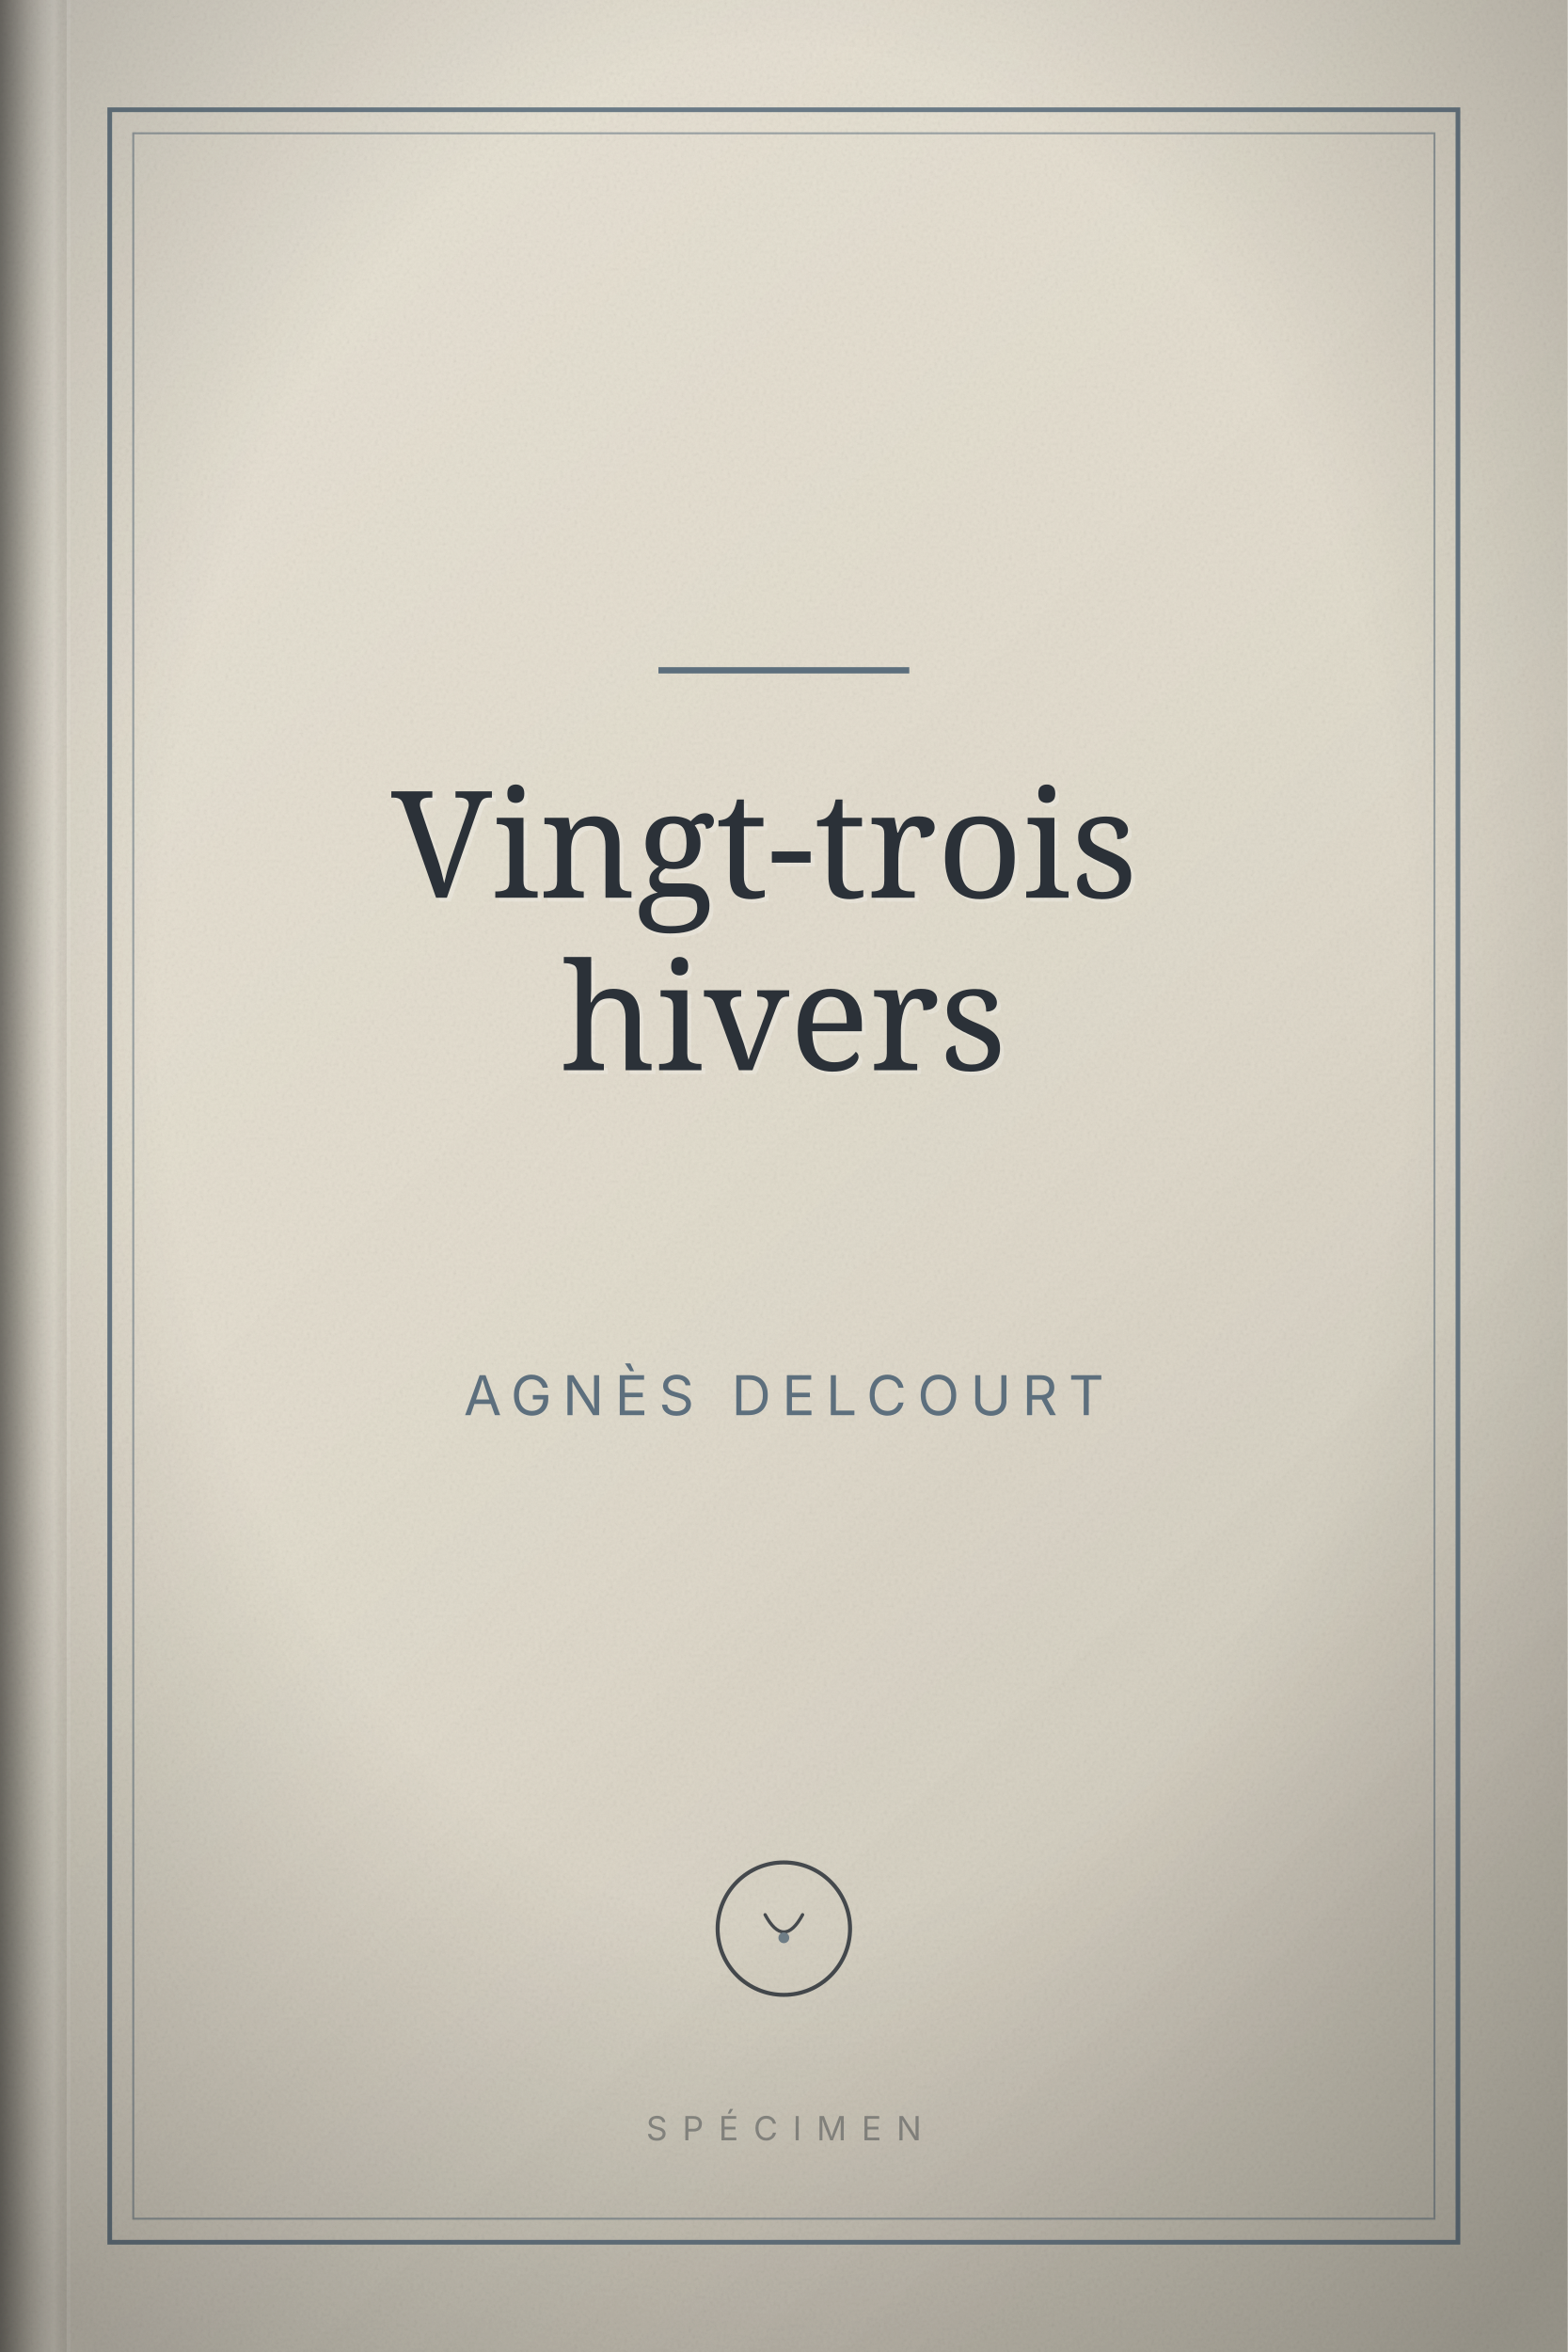
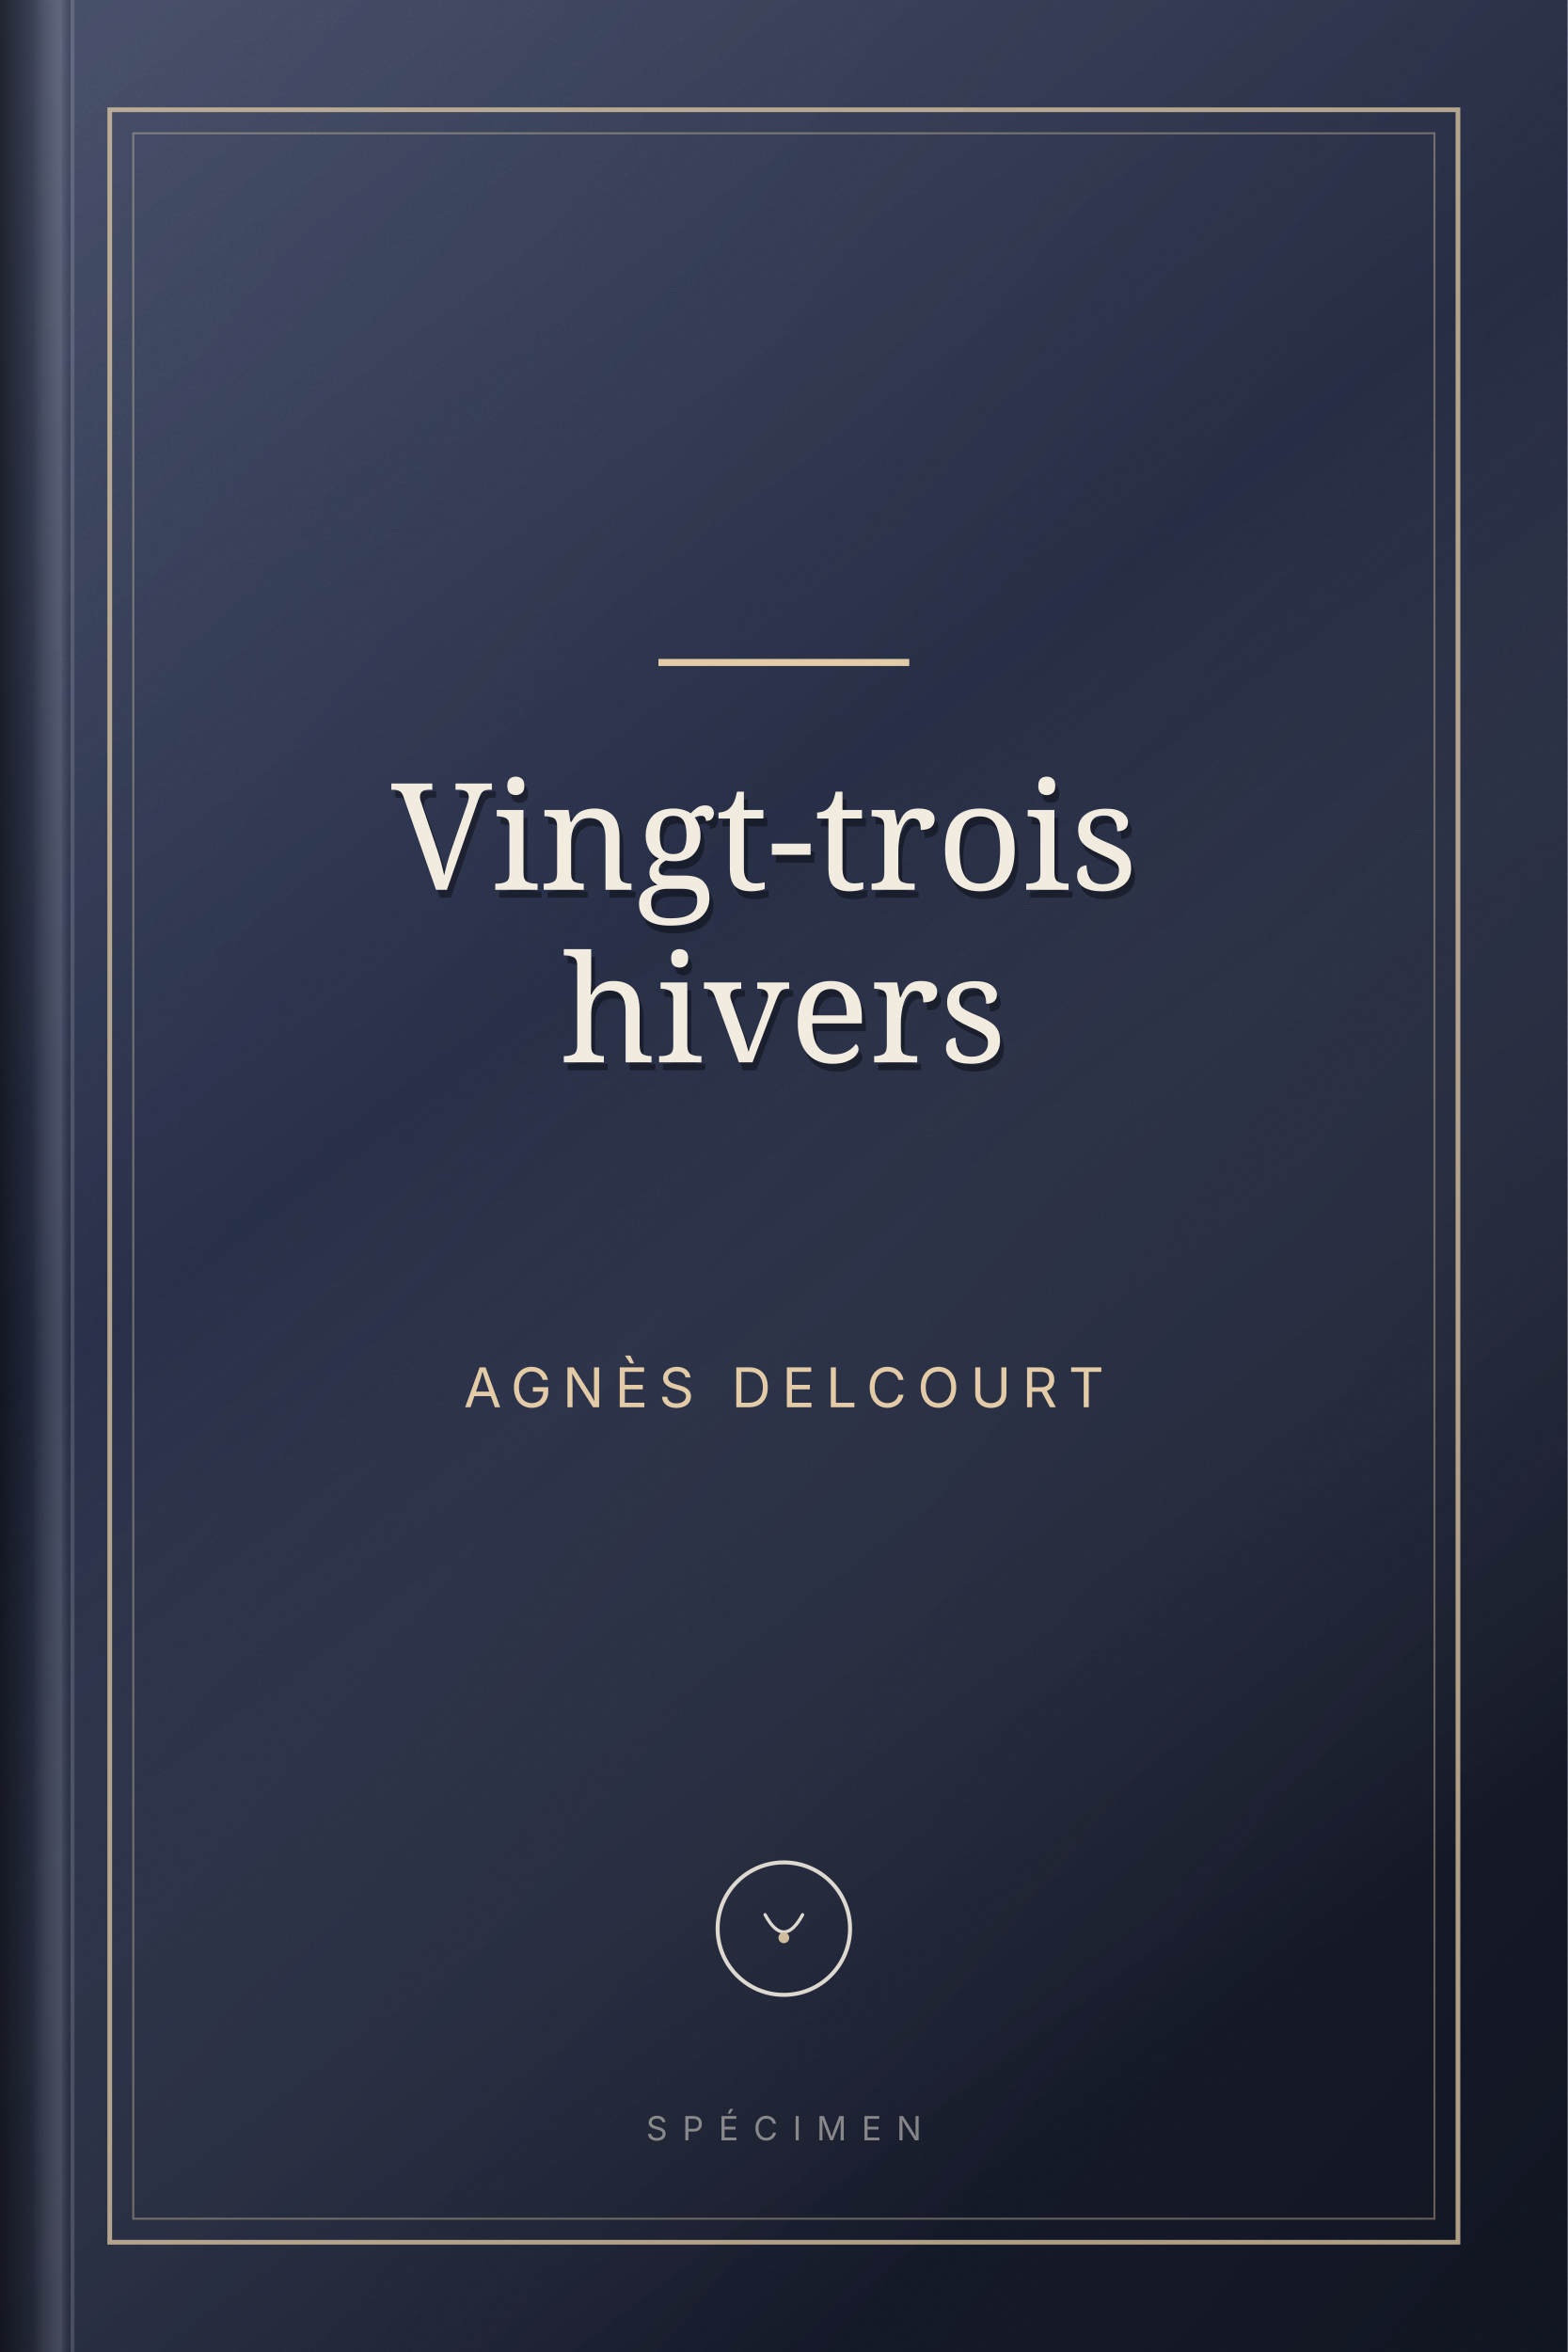
<svg xmlns="http://www.w3.org/2000/svg" viewBox="0 0 400 600" role="img" aria-hidden="true">
  <defs>
+     <linearGradient id="fond" x1="0.1" y1="0" x2="0.9" y2="1">
+       <stop offset="0%" stop-color="#2a3350" />
+       <stop offset="100%" stop-color="#171c2d" />
+     </linearGradient>
    <filter id="fibre" x="0" y="0" width="100%" height="100%">
-       <feTurbulence type="fractalNoise" baseFrequency="1.1" numOctaves="5" stitchTiles="stitch" />
+       <feTurbulence type="fractalNoise" baseFrequency="1.2" numOctaves="5" stitchTiles="stitch" />
      <feColorMatrix type="saturate" values="0" />
    </filter>
    <linearGradient id="tranche" x1="0" y1="0" x2="1" y2="0">
-       <stop offset="0%" stop-color="#000" stop-opacity="0.45" />
-       <stop offset="42%" stop-color="#000" stop-opacity="0.16" />
-       <stop offset="82%" stop-color="#fff" stop-opacity="0.10" />
-       <stop offset="100%" stop-color="#000" stop-opacity="0.05" />
+       <stop offset="0%" stop-color="#000" stop-opacity="0.55" />
+       <stop offset="46%" stop-color="#000" stop-opacity="0.20" />
+       <stop offset="86%" stop-color="#fff" stop-opacity="0.13" />
+       <stop offset="100%" stop-color="#000" stop-opacity="0.06" />
    </linearGradient>
-     <radialGradient id="vignette" cx="50%" cy="42%" r="72%">
-       <stop offset="55%" stop-color="#000" stop-opacity="0" />
-       <stop offset="100%" stop-color="#000" stop-opacity="0.26" />
-     </radialGradient>
-     <linearGradient id="lumiere" x1="0" y1="0" x2="0.6" y2="1">
-       <stop offset="0%" stop-color="#fff" stop-opacity="0.16" />
-       <stop offset="46%" stop-color="#fff" stop-opacity="0.03" />
-       <stop offset="100%" stop-color="#000" stop-opacity="0.10" />
+     <linearGradient id="lumiere" x1="0" y1="0" x2="0.5" y2="1">
+       <stop offset="0%" stop-color="#fff" stop-opacity="0.14" />
+       <stop offset="48%" stop-color="#fff" stop-opacity="0.02" />
+       <stop offset="100%" stop-color="#000" stop-opacity="0.22" />
    </linearGradient>
  </defs>
-   <rect width="400" height="600" fill="#e2dccd" />
+   <rect width="400" height="600" fill="url(#fond)" />
  <rect width="400" height="600" fill="url(#lumiere)" />
-   <rect width="400" height="600" filter="url(#fibre)" opacity="0.13" style="mix-blend-mode:multiply" />
-   <rect x="28" y="28" width="344" height="544" fill="none" stroke="#5d6f7d" stroke-width="1.2" opacity="0.9" />
-   <rect x="34" y="34" width="332" height="532" fill="none" stroke="#5d6f7d" stroke-width="0.5" opacity="0.55" />
-   <line x1="168" y1="171" x2="232" y2="171" stroke="#5d6f7d" stroke-width="1.6" />
-   <text x="200" y="230" text-anchor="middle" font-family="'Cormorant Garamond', Georgia, serif" font-size="38" font-weight="500" fill="#ffffff" opacity="0.22">
+   <rect width="400" height="600" filter="url(#fibre)" opacity="0.10" style="mix-blend-mode:overlay" />
+   <rect x="28" y="28" width="344" height="544" fill="none" stroke="#e2cba6" stroke-width="1.2" opacity="0.75" />
+   <rect x="34" y="34" width="332" height="532" fill="none" stroke="#e2cba6" stroke-width="0.5" opacity="0.4" />
+   <line x1="168" y1="169" x2="232" y2="169" stroke="#e2cba6" stroke-width="1.8" />
+   <text x="200" y="229" text-anchor="middle" font-family="'Cormorant Garamond', Georgia, serif" font-size="38" font-weight="500" fill="#000000" opacity="0.38">
    <tspan x="201" dy="0">Vingt-trois</tspan>
    <tspan x="201" dy="44">hivers</tspan>
  </text>
-   <text x="200" y="229" text-anchor="middle" font-family="'Cormorant Garamond', Georgia, serif" font-size="38" font-weight="500" fill="#2b3138">
+   <text x="200" y="227" text-anchor="middle" font-family="'Cormorant Garamond', Georgia, serif" font-size="38" font-weight="500" fill="#f2ece0">
    <tspan x="200" dy="0">Vingt-trois</tspan>
    <tspan x="200" dy="44">hivers</tspan>
  </text>
-   <text x="200" y="361" text-anchor="middle" font-family="'Inter', system-ui, sans-serif" font-size="14" letter-spacing="2.8" fill="#5d6f7d">AGNÈS DELCOURT</text>
-   <g transform="translate(200 492) scale(0.30)" opacity="0.85">
-     <circle cx="0" cy="0" r="56.32" fill="none" stroke="#2b3138" stroke-width="3.4" />
-     <path d="M-15.94 -11.83 Q0 17.57 15.94 -11.83" fill="none" stroke="#2b3138" stroke-width="2.8" stroke-linecap="round" />
-     <circle cx="0" cy="7.77" r="4.6" fill="#5d6f7d" />
+   <text x="200" y="359" text-anchor="middle" font-family="'Inter', system-ui, sans-serif" font-size="14" letter-spacing="2.8" fill="#e2cba6">AGNÈS DELCOURT</text>
+   <g transform="translate(200 492) scale(0.30)" opacity="0.9">
+     <circle cx="0" cy="0" r="56.32" fill="none" stroke="#f2ece0" stroke-width="3.4" />
+     <path d="M-15.94 -11.83 Q0 17.57 15.94 -11.83" fill="none" stroke="#f2ece0" stroke-width="2.8" stroke-linecap="round" />
+     <circle cx="0" cy="7.77" r="4.6" fill="#e2cba6" />
  </g>
-   <text x="200" y="546" text-anchor="middle" font-family="'Inter', system-ui, sans-serif" font-size="8.5" letter-spacing="3.8" fill="#2b3138" opacity="0.42">SPÉCIMEN</text>
-   <rect x="0" y="0" width="17" height="600" fill="url(#tranche)" />
-   <line x1="17.5" y1="0" x2="17.5" y2="600" stroke="#fff" stroke-opacity="0.13" stroke-width="1" />
-   <rect width="400" height="600" fill="url(#vignette)" />
+   <text x="200" y="546" text-anchor="middle" font-family="'Inter', system-ui, sans-serif" font-size="8.5" letter-spacing="3.8" fill="#f2ece0" opacity="0.5">SPÉCIMEN</text>
+   <rect x="0" y="0" width="18" height="600" fill="url(#tranche)" />
+   <line x1="18.5" y1="0" x2="18.5" y2="600" stroke="#fff" stroke-opacity="0.15" stroke-width="1" />
</svg>
